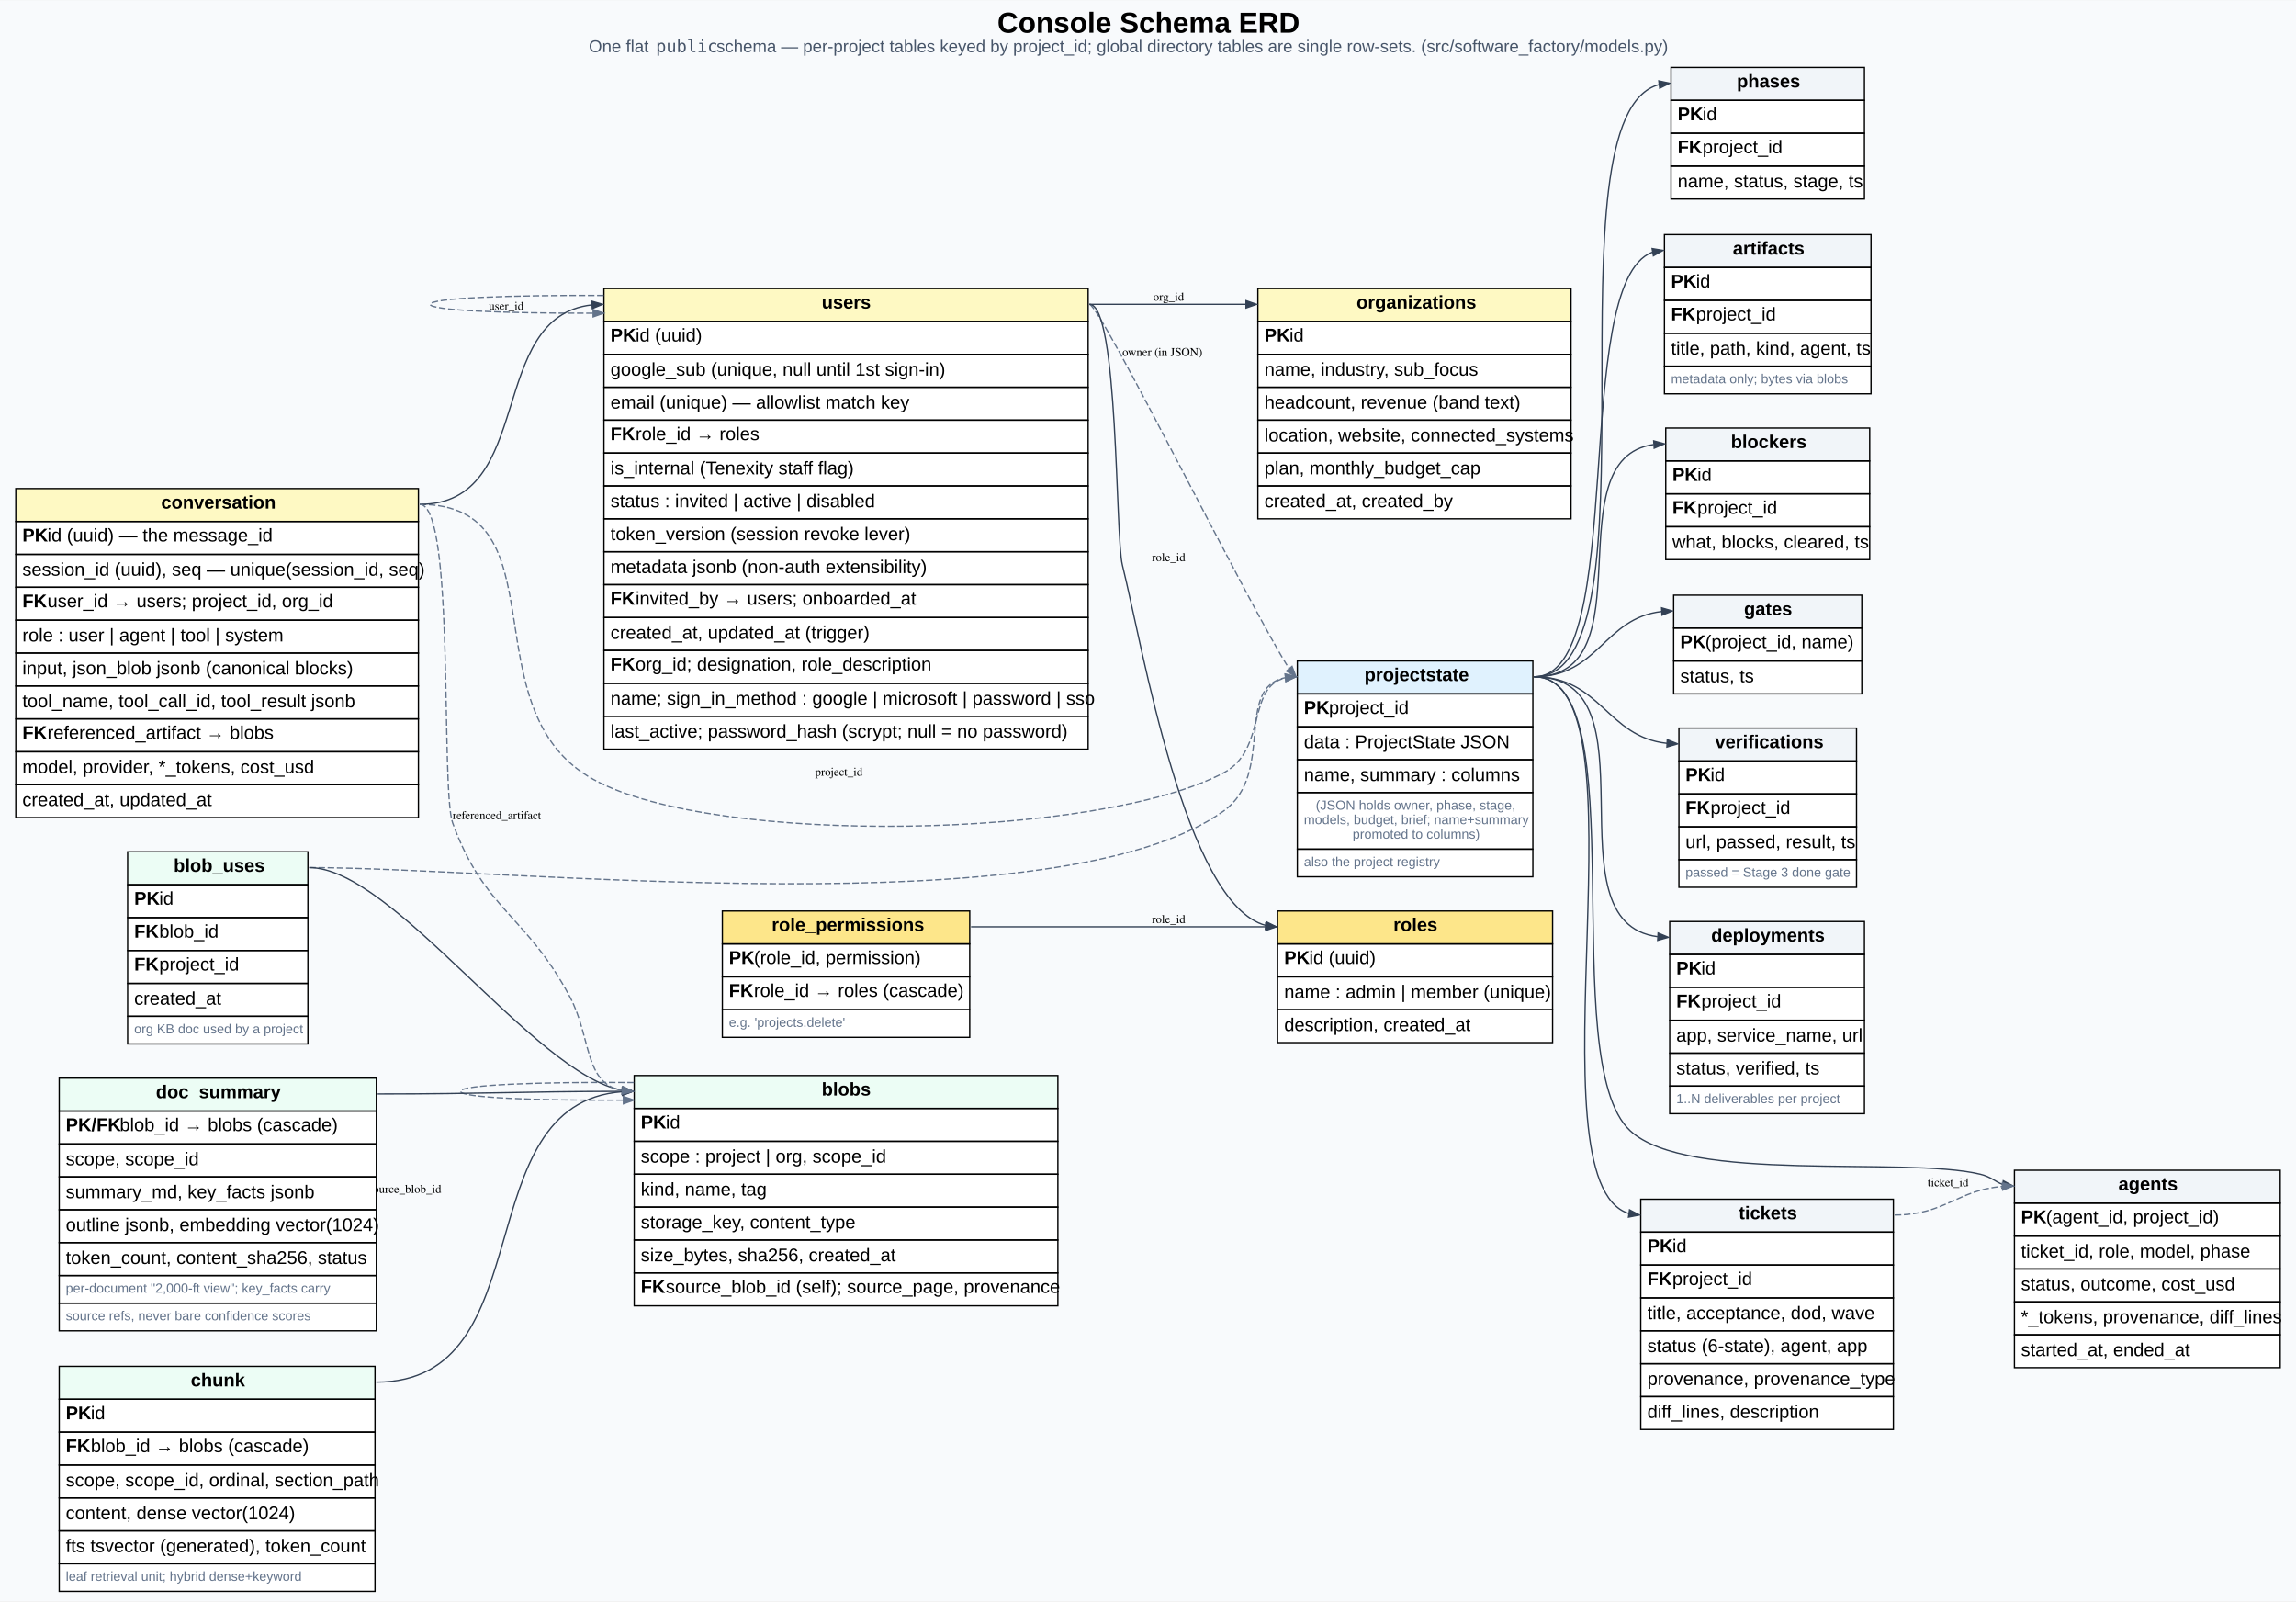
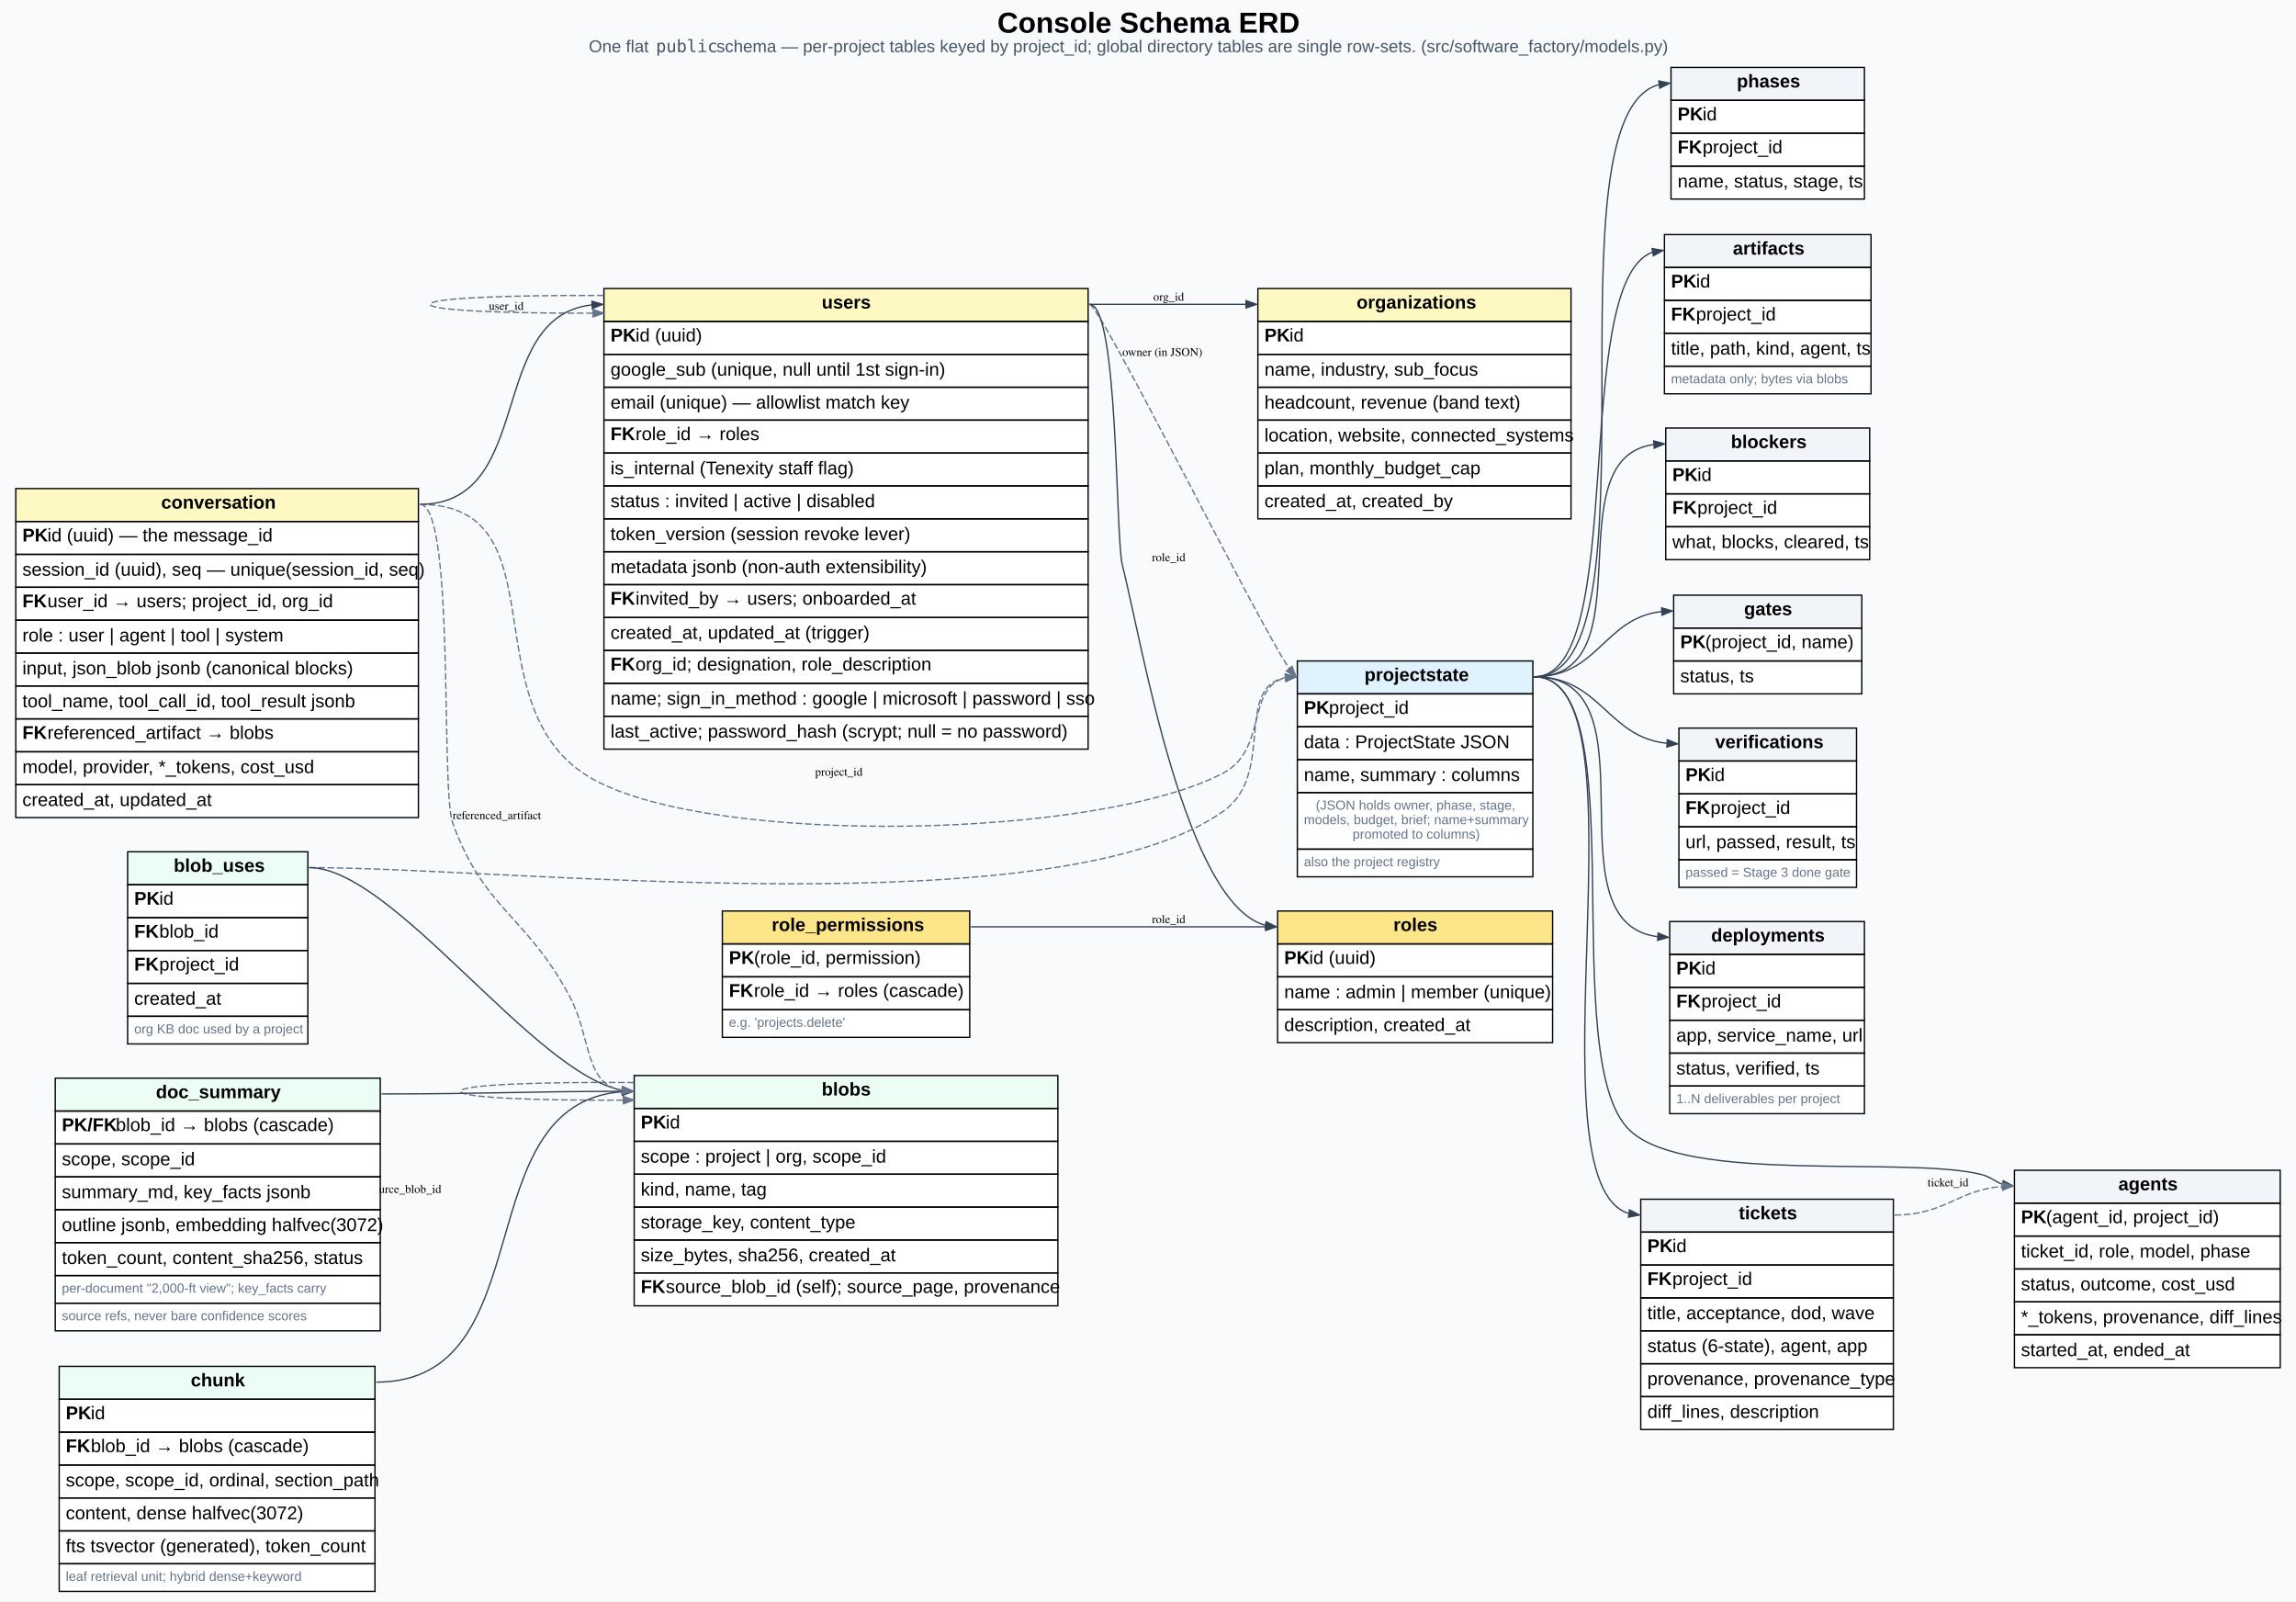
<svg xmlns="http://www.w3.org/2000/svg" width="1745pt" height="1217pt" viewBox="0.00 0.00 1745.00 1216.50">
  <g id="graph0" class="graph" transform="scale(1 1) rotate(0) translate(4 1212.5)">
    <polygon fill="#f8fafc" stroke="transparent" points="-4,4 -4,-1212.5 1741,-1212.5 1741,4 -4,4" />
    <text text-anchor="start" x="754" y="-1187.9" font-family="Arial" font-weight="bold" font-size="22.00">Console Schema ERD</text>
    <text text-anchor="start" x="443.5" y="-1173.1" font-family="Arial" font-size="13.00" fill="#475569">One flat </text>
    <text text-anchor="start" x="494.5" y="-1173.1" font-family="monospace" font-size="13.00" fill="#475569">public</text>
    <text text-anchor="start" x="540.5" y="-1173.1" font-family="Arial" font-size="13.00" fill="#475569"> schema — per-project tables keyed by project_id; global directory tables are single row-sets. (src/software_factory/models.py)</text>
    <g id="node1" class="node">
      <polygon fill="white" stroke="transparent" points="981.5,-546.5 981.5,-710.5 1160.5,-710.5 1160.5,-546.5 981.5,-546.5" />
      <polygon fill="#e0f2fe" stroke="transparent" points="982,-685.5 982,-710.5 1161,-710.5 1161,-685.5 982,-685.5" />
      <polygon fill="none" stroke="black" points="982,-685.5 982,-710.5 1161,-710.5 1161,-685.5 982,-685.5" />
      <text text-anchor="start" x="1033" y="-695.3" font-family="Arial" font-weight="bold" font-size="14.00">projectstate</text>
      <polygon fill="none" stroke="black" points="982,-660.5 982,-685.5 1161,-685.5 1161,-660.5 982,-660.5" />
      <text text-anchor="start" x="987" y="-670.3" font-family="Arial" font-weight="bold" font-size="14.00">PK</text>
      <text text-anchor="start" x="1006" y="-670.3" font-family="Arial" font-size="14.00"> project_id</text>
      <polygon fill="none" stroke="black" points="982,-635.5 982,-660.5 1161,-660.5 1161,-635.5 982,-635.5" />
      <text text-anchor="start" x="987" y="-644.3" font-family="Arial" font-size="14.00">data : ProjectState JSON</text>
      <polygon fill="none" stroke="black" points="982,-610.5 982,-635.5 1161,-635.5 1161,-610.5 982,-610.5" />
      <text text-anchor="start" x="987" y="-619.3" font-family="Arial" font-size="14.00">name, summary : columns</text>
      <polygon fill="none" stroke="black" points="982,-567.5 982,-610.5 1161,-610.5 1161,-567.5 982,-567.5" />
      <text text-anchor="start" x="996" y="-597.5" font-family="Arial" font-size="10.00" fill="#64748b">(JSON holds owner, phase, stage,</text>
      <text text-anchor="start" x="987" y="-586.5" font-family="Arial" font-size="10.00" fill="#64748b">models, budget, brief; name+summary</text>
      <text text-anchor="start" x="1024" y="-575.5" font-family="Arial" font-size="10.00" fill="#64748b">promoted to columns)</text>
      <polygon fill="none" stroke="black" points="982,-546.5 982,-567.5 1161,-567.5 1161,-546.5 982,-546.5" />
      <text text-anchor="start" x="987" y="-554.5" font-family="Arial" font-size="10.00" fill="#64748b">also the project registry</text>
    </g>
    <g id="node2" class="node">
      <polygon fill="white" stroke="transparent" points="1265.5,-1061.5 1265.5,-1161.5 1412.5,-1161.5 1412.5,-1061.5 1265.5,-1061.5" />
      <polygon fill="#f1f5f9" stroke="transparent" points="1266,-1136.5 1266,-1161.5 1413,-1161.5 1413,-1136.5 1266,-1136.5" />
      <polygon fill="none" stroke="black" points="1266,-1136.5 1266,-1161.5 1413,-1161.5 1413,-1136.5 1266,-1136.5" />
      <text text-anchor="start" x="1316" y="-1146.3" font-family="Arial" font-weight="bold" font-size="14.00">phases</text>
      <polygon fill="none" stroke="black" points="1266,-1111.5 1266,-1136.5 1413,-1136.5 1413,-1111.5 1266,-1111.5" />
      <text text-anchor="start" x="1271" y="-1121.3" font-family="Arial" font-weight="bold" font-size="14.00">PK</text>
      <text text-anchor="start" x="1290" y="-1121.3" font-family="Arial" font-size="14.00"> id</text>
      <polygon fill="none" stroke="black" points="1266,-1086.5 1266,-1111.5 1413,-1111.5 1413,-1086.5 1266,-1086.5" />
      <text text-anchor="start" x="1271" y="-1096.3" font-family="Arial" font-weight="bold" font-size="14.00">FK</text>
      <text text-anchor="start" x="1290" y="-1096.3" font-family="Arial" font-size="14.00"> project_id</text>
      <polygon fill="none" stroke="black" points="1266,-1061.5 1266,-1086.5 1413,-1086.5 1413,-1061.5 1266,-1061.5" />
      <text text-anchor="start" x="1271" y="-1070.3" font-family="Arial" font-size="14.00">name, status, stage, ts</text>
    </g>
    <g id="edge1" class="edge">
      <path fill="none" stroke="#334155" d="M1162,-698.5C1261.99,-698.5 1167.65,-1125.17 1257.02,-1148.51" />
      <polygon fill="#334155" stroke="#334155" points="1256.72,-1151.29 1265,-1149.5 1257.41,-1145.73 1256.72,-1151.29" />
    </g>
    <g id="node3" class="node">
      <polygon fill="white" stroke="transparent" points="1260.5,-914 1260.5,-1035 1417.5,-1035 1417.5,-914 1260.5,-914" />
      <polygon fill="#f1f5f9" stroke="transparent" points="1261,-1009.5 1261,-1034.5 1418,-1034.5 1418,-1009.5 1261,-1009.5" />
      <polygon fill="none" stroke="black" points="1261,-1009.5 1261,-1034.5 1418,-1034.5 1418,-1009.5 1261,-1009.5" />
      <text text-anchor="start" x="1313" y="-1019.3" font-family="Arial" font-weight="bold" font-size="14.00">artifacts</text>
      <polygon fill="none" stroke="black" points="1261,-984.5 1261,-1009.5 1418,-1009.5 1418,-984.5 1261,-984.5" />
      <text text-anchor="start" x="1266" y="-994.3" font-family="Arial" font-weight="bold" font-size="14.00">PK</text>
      <text text-anchor="start" x="1285" y="-994.3" font-family="Arial" font-size="14.00"> id</text>
      <polygon fill="none" stroke="black" points="1261,-959.5 1261,-984.5 1418,-984.5 1418,-959.5 1261,-959.5" />
      <text text-anchor="start" x="1266" y="-969.3" font-family="Arial" font-weight="bold" font-size="14.00">FK</text>
      <text text-anchor="start" x="1285" y="-969.3" font-family="Arial" font-size="14.00"> project_id</text>
      <polygon fill="none" stroke="black" points="1261,-934.5 1261,-959.5 1418,-959.5 1418,-934.5 1261,-934.5" />
      <text text-anchor="start" x="1266" y="-943.3" font-family="Arial" font-size="14.00">title, path, kind, agent, ts</text>
      <polygon fill="none" stroke="black" points="1261,-913.5 1261,-934.5 1418,-934.5 1418,-913.5 1261,-913.5" />
      <text text-anchor="start" x="1266" y="-921.5" font-family="Arial" font-size="10.00" fill="#64748b">metadata only; bytes via blobs</text>
    </g>
    <g id="edge2" class="edge">
      <path fill="none" stroke="#334155" d="M1162,-698.5C1234.28,-698.5 1188.68,-997.68 1251.75,-1021.06" />
      <polygon fill="#334155" stroke="#334155" points="1251.64,-1023.88 1260,-1022.5 1252.6,-1018.36 1251.64,-1023.88" />
    </g>
    <g id="node4" class="node">
      <polygon fill="white" stroke="transparent" points="1261.5,-787.5 1261.5,-887.5 1416.5,-887.5 1416.5,-787.5 1261.5,-787.5" />
      <polygon fill="#f1f5f9" stroke="transparent" points="1262,-862.5 1262,-887.5 1417,-887.5 1417,-862.5 1262,-862.5" />
      <polygon fill="none" stroke="black" points="1262,-862.5 1262,-887.5 1417,-887.5 1417,-862.5 1262,-862.5" />
      <text text-anchor="start" x="1311.5" y="-872.3" font-family="Arial" font-weight="bold" font-size="14.00">blockers</text>
      <polygon fill="none" stroke="black" points="1262,-837.5 1262,-862.5 1417,-862.5 1417,-837.5 1262,-837.5" />
      <text text-anchor="start" x="1267" y="-847.3" font-family="Arial" font-weight="bold" font-size="14.00">PK</text>
      <text text-anchor="start" x="1286" y="-847.3" font-family="Arial" font-size="14.00"> id</text>
      <polygon fill="none" stroke="black" points="1262,-812.5 1262,-837.5 1417,-837.5 1417,-812.5 1262,-812.5" />
      <text text-anchor="start" x="1267" y="-822.3" font-family="Arial" font-weight="bold" font-size="14.00">FK</text>
      <text text-anchor="start" x="1286" y="-822.3" font-family="Arial" font-size="14.00"> project_id</text>
      <polygon fill="none" stroke="black" points="1262,-787.5 1262,-812.5 1417,-812.5 1417,-787.5 1262,-787.5" />
      <text text-anchor="start" x="1267" y="-796.3" font-family="Arial" font-size="14.00">what, blocks, cleared, ts</text>
    </g>
    <g id="edge3" class="edge">
      <path fill="none" stroke="#334155" d="M1162,-698.5C1249.14,-698.5 1176.07,-863.94 1252.58,-874.93" />
      <polygon fill="#334155" stroke="#334155" points="1252.83,-877.75 1261,-875.5 1253.21,-872.16 1252.83,-877.75" />
    </g>
    <g id="node5" class="node">
      <polygon fill="white" stroke="transparent" points="1267.5,-686 1267.5,-761 1410.5,-761 1410.5,-686 1267.5,-686" />
      <polygon fill="#f1f5f9" stroke="transparent" points="1268,-735.5 1268,-760.5 1411,-760.5 1411,-735.5 1268,-735.5" />
      <polygon fill="none" stroke="black" points="1268,-735.5 1268,-760.5 1411,-760.5 1411,-735.5 1268,-735.5" />
      <text text-anchor="start" x="1321.5" y="-745.3" font-family="Arial" font-weight="bold" font-size="14.00">gates</text>
      <polygon fill="none" stroke="black" points="1268,-710.5 1268,-735.5 1411,-735.5 1411,-710.5 1268,-710.5" />
      <text text-anchor="start" x="1273" y="-720.3" font-family="Arial" font-weight="bold" font-size="14.00">PK</text>
      <text text-anchor="start" x="1292" y="-720.3" font-family="Arial" font-size="14.00"> (project_id, name)</text>
      <polygon fill="none" stroke="black" points="1268,-685.5 1268,-710.5 1411,-710.5 1411,-685.5 1268,-685.5" />
      <text text-anchor="start" x="1273" y="-694.3" font-family="Arial" font-size="14.00">status, ts</text>
    </g>
    <g id="edge4" class="edge">
      <path fill="none" stroke="#334155" d="M1162,-698.5C1210.86,-698.5 1214.98,-743.18 1258.95,-748.07" />
      <polygon fill="#334155" stroke="#334155" points="1258.86,-750.87 1267,-748.5 1259.16,-745.27 1258.86,-750.87" />
    </g>
    <g id="node6" class="node">
      <polygon fill="white" stroke="transparent" points="1271.5,-539 1271.5,-660 1406.5,-660 1406.5,-539 1271.5,-539" />
      <polygon fill="#f1f5f9" stroke="transparent" points="1272,-634.5 1272,-659.5 1407,-659.5 1407,-634.5 1272,-634.5" />
      <polygon fill="none" stroke="black" points="1272,-634.5 1272,-659.5 1407,-659.5 1407,-634.5 1272,-634.5" />
      <text text-anchor="start" x="1299.5" y="-644.3" font-family="Arial" font-weight="bold" font-size="14.00">verifications</text>
      <polygon fill="none" stroke="black" points="1272,-609.5 1272,-634.5 1407,-634.5 1407,-609.5 1272,-609.5" />
      <text text-anchor="start" x="1277" y="-619.3" font-family="Arial" font-weight="bold" font-size="14.00">PK</text>
      <text text-anchor="start" x="1296" y="-619.3" font-family="Arial" font-size="14.00"> id</text>
      <polygon fill="none" stroke="black" points="1272,-584.5 1272,-609.5 1407,-609.5 1407,-584.5 1272,-584.5" />
      <text text-anchor="start" x="1277" y="-594.3" font-family="Arial" font-weight="bold" font-size="14.00">FK</text>
      <text text-anchor="start" x="1296" y="-594.3" font-family="Arial" font-size="14.00"> project_id</text>
      <polygon fill="none" stroke="black" points="1272,-559.5 1272,-584.5 1407,-584.5 1407,-559.5 1272,-559.5" />
      <text text-anchor="start" x="1277" y="-568.3" font-family="Arial" font-size="14.00">url, passed, result, ts</text>
      <polygon fill="none" stroke="black" points="1272,-538.5 1272,-559.5 1407,-559.5 1407,-538.5 1272,-538.5" />
      <text text-anchor="start" x="1277" y="-546.5" font-family="Arial" font-size="10.00" fill="#64748b">passed = Stage 3 done gate</text>
    </g>
    <g id="edge5" class="edge">
      <path fill="none" stroke="#334155" d="M1162,-698.5C1212.66,-698.5 1217.16,-652.74 1262.95,-647.91" />
      <polygon fill="#334155" stroke="#334155" points="1263.15,-650.7 1271,-647.5 1262.87,-645.11 1263.15,-650.7" />
    </g>
    <g id="node7" class="node">
      <polygon fill="white" stroke="transparent" points="1265,-366.5 1265,-512.5 1413,-512.5 1413,-366.5 1265,-366.5" />
      <polygon fill="#f1f5f9" stroke="transparent" points="1265,-487.5 1265,-512.5 1413,-512.5 1413,-487.5 1265,-487.5" />
      <polygon fill="none" stroke="black" points="1265,-487.5 1265,-512.5 1413,-512.5 1413,-487.5 1265,-487.5" />
      <text text-anchor="start" x="1296.5" y="-497.3" font-family="Arial" font-weight="bold" font-size="14.00">deployments</text>
      <polygon fill="none" stroke="black" points="1265,-462.5 1265,-487.5 1413,-487.5 1413,-462.5 1265,-462.5" />
      <text text-anchor="start" x="1270" y="-472.3" font-family="Arial" font-weight="bold" font-size="14.00">PK</text>
      <text text-anchor="start" x="1289" y="-472.3" font-family="Arial" font-size="14.00"> id</text>
      <polygon fill="none" stroke="black" points="1265,-437.5 1265,-462.5 1413,-462.5 1413,-437.5 1265,-437.5" />
      <text text-anchor="start" x="1270" y="-447.3" font-family="Arial" font-weight="bold" font-size="14.00">FK</text>
      <text text-anchor="start" x="1289" y="-447.3" font-family="Arial" font-size="14.00"> project_id</text>
      <polygon fill="none" stroke="black" points="1265,-412.5 1265,-437.5 1413,-437.5 1413,-412.5 1265,-412.5" />
      <text text-anchor="start" x="1270" y="-421.3" font-family="Arial" font-size="14.00">app, service_name, url</text>
      <polygon fill="none" stroke="black" points="1265,-387.5 1265,-412.5 1413,-412.5 1413,-387.5 1265,-387.5" />
      <text text-anchor="start" x="1270" y="-396.3" font-family="Arial" font-size="14.00">status, verified, ts</text>
      <polygon fill="none" stroke="black" points="1265,-366.5 1265,-387.5 1413,-387.5 1413,-366.5 1265,-366.5" />
      <text text-anchor="start" x="1270" y="-374.5" font-family="Arial" font-size="10.00" fill="#64748b">1..N deliverables per project</text>
    </g>
    <g id="edge6" class="edge">
      <path fill="none" stroke="#334155" d="M1162,-698.5C1258.09,-698.5 1170.47,-511.93 1255.79,-501" />
      <polygon fill="#334155" stroke="#334155" points="1256.19,-503.78 1264,-500.5 1255.84,-498.19 1256.19,-503.78" />
    </g>
    <g id="node8" class="node">
      <polygon fill="white" stroke="transparent" points="1243,-127 1243,-302 1435,-302 1435,-127 1243,-127" />
      <polygon fill="#f1f5f9" stroke="transparent" points="1243,-276.5 1243,-301.5 1435,-301.5 1435,-276.5 1243,-276.5" />
      <polygon fill="none" stroke="black" points="1243,-276.5 1243,-301.5 1435,-301.5 1435,-276.5 1243,-276.5" />
      <text text-anchor="start" x="1317.5" y="-286.3" font-family="Arial" font-weight="bold" font-size="14.00">tickets</text>
      <polygon fill="none" stroke="black" points="1243,-251.5 1243,-276.5 1435,-276.5 1435,-251.5 1243,-251.5" />
      <text text-anchor="start" x="1248" y="-261.3" font-family="Arial" font-weight="bold" font-size="14.00">PK</text>
      <text text-anchor="start" x="1267" y="-261.3" font-family="Arial" font-size="14.00"> id</text>
      <polygon fill="none" stroke="black" points="1243,-226.5 1243,-251.5 1435,-251.5 1435,-226.5 1243,-226.5" />
      <text text-anchor="start" x="1248" y="-236.3" font-family="Arial" font-weight="bold" font-size="14.00">FK</text>
      <text text-anchor="start" x="1267" y="-236.3" font-family="Arial" font-size="14.00"> project_id</text>
      <polygon fill="none" stroke="black" points="1243,-201.5 1243,-226.5 1435,-226.5 1435,-201.5 1243,-201.5" />
      <text text-anchor="start" x="1248" y="-210.3" font-family="Arial" font-size="14.00">title, acceptance, dod, wave</text>
      <polygon fill="none" stroke="black" points="1243,-176.5 1243,-201.5 1435,-201.5 1435,-176.5 1243,-176.5" />
      <text text-anchor="start" x="1248" y="-185.3" font-family="Arial" font-size="14.00">status (6-state), agent, app</text>
      <polygon fill="none" stroke="black" points="1243,-151.5 1243,-176.5 1435,-176.5 1435,-151.5 1243,-151.5" />
      <text text-anchor="start" x="1248" y="-160.3" font-family="Arial" font-size="14.00">provenance, provenance_type</text>
      <polygon fill="none" stroke="black" points="1243,-126.5 1243,-151.5 1435,-151.5 1435,-126.5 1243,-126.5" />
      <text text-anchor="start" x="1248" y="-135.3" font-family="Arial" font-size="14.00">diff_lines, description</text>
    </g>
    <g id="edge7" class="edge">
      <path fill="none" stroke="#334155" d="M1162,-698.5C1251.72,-698.5 1155.77,-314.66 1233.89,-290.67" />
      <polygon fill="#334155" stroke="#334155" points="1234.48,-293.42 1242,-289.5 1233.68,-287.87 1234.48,-293.42" />
    </g>
    <g id="node9" class="node">
      <polygon fill="white" stroke="transparent" points="1527,-173.5 1527,-323.5 1729,-323.5 1729,-173.5 1527,-173.5" />
      <polygon fill="#f1f5f9" stroke="transparent" points="1527,-298.5 1527,-323.5 1729,-323.5 1729,-298.5 1527,-298.5" />
      <polygon fill="none" stroke="black" points="1527,-298.5 1527,-323.5 1729,-323.5 1729,-298.5 1527,-298.5" />
      <text text-anchor="start" x="1606" y="-308.3" font-family="Arial" font-weight="bold" font-size="14.00">agents</text>
      <polygon fill="none" stroke="black" points="1527,-273.5 1527,-298.5 1729,-298.5 1729,-273.5 1527,-273.5" />
      <text text-anchor="start" x="1532" y="-283.3" font-family="Arial" font-weight="bold" font-size="14.00">PK</text>
      <text text-anchor="start" x="1551" y="-283.3" font-family="Arial" font-size="14.00"> (agent_id, project_id)</text>
      <polygon fill="none" stroke="black" points="1527,-248.5 1527,-273.5 1729,-273.5 1729,-248.5 1527,-248.5" />
      <text text-anchor="start" x="1532" y="-257.3" font-family="Arial" font-size="14.00">ticket_id, role, model, phase</text>
      <polygon fill="none" stroke="black" points="1527,-223.5 1527,-248.5 1729,-248.5 1729,-223.5 1527,-223.5" />
      <text text-anchor="start" x="1532" y="-232.3" font-family="Arial" font-size="14.00">status, outcome, cost_usd</text>
      <polygon fill="none" stroke="black" points="1527,-198.5 1527,-223.5 1729,-223.5 1729,-198.5 1527,-198.5" />
      <text text-anchor="start" x="1532" y="-207.3" font-family="Arial" font-size="14.00">*_tokens, provenance, diff_lines</text>
      <polygon fill="none" stroke="black" points="1527,-173.5 1527,-198.5 1729,-198.5 1729,-173.5 1527,-173.5" />
      <text text-anchor="start" x="1532" y="-182.3" font-family="Arial" font-size="14.00">started_at, ended_at</text>
    </g>
    <g id="edge8" class="edge">
      <path fill="none" stroke="#334155" d="M1162,-698.5C1240.36,-698.5 1177.44,-406.67 1235,-353.5 1278.75,-313.08 1443.07,-334.34 1501,-320.5 1509.26,-318.53 1512.46,-314.74 1517.99,-312.77" />
      <polygon fill="#334155" stroke="#334155" points="1518.54,-315.52 1526,-311.5 1517.66,-309.98 1518.54,-315.52" />
    </g>
    <g id="edge9" class="edge">
      <path fill="none" stroke="#64748b" stroke-dasharray="5,2" d="M1436,-289.5C1474.28,-289.5 1483.58,-308.52 1517.79,-311.19" />
      <polygon fill="#64748b" stroke="#64748b" points="1517.9,-314 1526,-311.5 1518.11,-308.4 1517.9,-314" />
      <text text-anchor="start" x="1461" y="-311.3" font-family="Times,serif" font-size="9.00">ticket_id</text>
    </g>
    <g id="node10" class="node">
      <polygon fill="white" stroke="transparent" points="952,-819 952,-994 1190,-994 1190,-819 952,-819" />
      <polygon fill="#fef9c3" stroke="transparent" points="952,-968.5 952,-993.5 1190,-993.5 1190,-968.5 952,-968.5" />
      <polygon fill="none" stroke="black" points="952,-968.5 952,-993.5 1190,-993.5 1190,-968.5 952,-968.5" />
      <text text-anchor="start" x="1027" y="-978.3" font-family="Arial" font-weight="bold" font-size="14.00">organizations</text>
      <polygon fill="none" stroke="black" points="952,-943.5 952,-968.5 1190,-968.5 1190,-943.5 952,-943.5" />
      <text text-anchor="start" x="957" y="-953.3" font-family="Arial" font-weight="bold" font-size="14.00">PK</text>
      <text text-anchor="start" x="976" y="-953.3" font-family="Arial" font-size="14.00"> id</text>
      <polygon fill="none" stroke="black" points="952,-918.5 952,-943.5 1190,-943.5 1190,-918.5 952,-918.5" />
      <text text-anchor="start" x="957" y="-927.3" font-family="Arial" font-size="14.00">name, industry, sub_focus</text>
      <polygon fill="none" stroke="black" points="952,-893.5 952,-918.5 1190,-918.5 1190,-893.5 952,-893.5" />
      <text text-anchor="start" x="957" y="-902.3" font-family="Arial" font-size="14.00">headcount, revenue (band text)</text>
      <polygon fill="none" stroke="black" points="952,-868.5 952,-893.5 1190,-893.5 1190,-868.5 952,-868.5" />
      <text text-anchor="start" x="957" y="-877.3" font-family="Arial" font-size="14.00">location, website, connected_systems</text>
      <polygon fill="none" stroke="black" points="952,-843.5 952,-868.5 1190,-868.5 1190,-843.5 952,-843.5" />
      <text text-anchor="start" x="957" y="-852.3" font-family="Arial" font-size="14.00">plan, monthly_budget_cap</text>
      <polygon fill="none" stroke="black" points="952,-818.5 952,-843.5 1190,-843.5 1190,-818.5 952,-818.5" />
      <text text-anchor="start" x="957" y="-827.3" font-family="Arial" font-size="14.00">created_at, created_by</text>
    </g>
    <g id="node11" class="node">
      <polygon fill="white" stroke="transparent" points="966.5,-420.5 966.5,-520.5 1175.5,-520.5 1175.5,-420.5 966.5,-420.5" />
      <polygon fill="#fde68a" stroke="transparent" points="967,-495.5 967,-520.5 1176,-520.5 1176,-495.5 967,-495.5" />
      <polygon fill="none" stroke="black" points="967,-495.5 967,-520.5 1176,-520.5 1176,-495.5 967,-495.5" />
      <text text-anchor="start" x="1055" y="-505.3" font-family="Arial" font-weight="bold" font-size="14.00">roles</text>
      <polygon fill="none" stroke="black" points="967,-470.5 967,-495.5 1176,-495.5 1176,-470.5 967,-470.5" />
      <text text-anchor="start" x="972" y="-480.3" font-family="Arial" font-weight="bold" font-size="14.00">PK</text>
      <text text-anchor="start" x="991" y="-480.3" font-family="Arial" font-size="14.00"> id (uuid)</text>
      <polygon fill="none" stroke="black" points="967,-445.5 967,-470.5 1176,-470.5 1176,-445.5 967,-445.5" />
      <text text-anchor="start" x="972" y="-454.3" font-family="Arial" font-size="14.00">name : admin | member (unique)</text>
      <polygon fill="none" stroke="black" points="967,-420.5 967,-445.5 1176,-445.5 1176,-420.5 967,-420.5" />
      <text text-anchor="start" x="972" y="-429.3" font-family="Arial" font-size="14.00">description, created_at</text>
    </g>
    <g id="node12" class="node">
      <polygon fill="white" stroke="transparent" points="545,-424.5 545,-520.5 733,-520.5 733,-424.5 545,-424.5" />
      <polygon fill="#fde68a" stroke="transparent" points="545,-495.5 545,-520.5 733,-520.5 733,-495.5 545,-495.5" />
      <polygon fill="none" stroke="black" points="545,-495.5 545,-520.5 733,-520.5 733,-495.5 545,-495.5" />
      <text text-anchor="start" x="582.5" y="-505.3" font-family="Arial" font-weight="bold" font-size="14.00">role_permissions</text>
      <polygon fill="none" stroke="black" points="545,-470.5 545,-495.5 733,-495.5 733,-470.5 545,-470.5" />
      <text text-anchor="start" x="550" y="-480.3" font-family="Arial" font-weight="bold" font-size="14.00">PK</text>
      <text text-anchor="start" x="569" y="-480.3" font-family="Arial" font-size="14.00"> (role_id, permission)</text>
      <polygon fill="none" stroke="black" points="545,-445.5 545,-470.5 733,-470.5 733,-445.5 545,-445.5" />
      <text text-anchor="start" x="550" y="-455.3" font-family="Arial" font-weight="bold" font-size="14.00">FK</text>
      <text text-anchor="start" x="569" y="-455.3" font-family="Arial" font-size="14.00"> role_id → roles (cascade)</text>
      <polygon fill="none" stroke="black" points="545,-424.5 545,-445.5 733,-445.5 733,-424.5 545,-424.5" />
      <text text-anchor="start" x="550" y="-432.5" font-family="Arial" font-size="10.00" fill="#64748b">e.g. 'projects.delete'</text>
    </g>
    <g id="edge11" class="edge">
      <path fill="none" stroke="#334155" d="M734,-508.5C834.29,-508.5 861.42,-508.5 957.71,-508.5" />
      <polygon fill="#334155" stroke="#334155" points="958,-511.3 966,-508.5 958,-505.7 958,-511.3" />
      <text text-anchor="start" x="871.5" y="-511.3" font-family="Times,serif" font-size="9.00">role_id</text>
    </g>
    <g id="node13" class="node">
      <polygon fill="white" stroke="transparent" points="455,-643.5 455,-993.5 823,-993.5 823,-643.5 455,-643.5" />
      <polygon fill="#fef9c3" stroke="transparent" points="455,-968.5 455,-993.5 823,-993.5 823,-968.5 455,-968.5" />
      <polygon fill="none" stroke="black" points="455,-968.5 455,-993.5 823,-993.5 823,-968.5 455,-968.5" />
      <text text-anchor="start" x="620.5" y="-978.3" font-family="Arial" font-weight="bold" font-size="14.00">users</text>
      <polygon fill="none" stroke="black" points="455,-943.5 455,-968.5 823,-968.5 823,-943.5 455,-943.5" />
      <text text-anchor="start" x="460" y="-953.3" font-family="Arial" font-weight="bold" font-size="14.00">PK</text>
      <text text-anchor="start" x="479" y="-953.3" font-family="Arial" font-size="14.00"> id (uuid)</text>
      <polygon fill="none" stroke="black" points="455,-918.5 455,-943.5 823,-943.5 823,-918.5 455,-918.5" />
      <text text-anchor="start" x="460" y="-927.3" font-family="Arial" font-size="14.00">google_sub (unique, null until 1st sign-in)</text>
      <polygon fill="none" stroke="black" points="455,-893.5 455,-918.5 823,-918.5 823,-893.5 455,-893.5" />
      <text text-anchor="start" x="460" y="-902.3" font-family="Arial" font-size="14.00">email (unique) — allowlist match key</text>
      <polygon fill="none" stroke="black" points="455,-868.5 455,-893.5 823,-893.5 823,-868.5 455,-868.5" />
      <text text-anchor="start" x="460" y="-878.3" font-family="Arial" font-weight="bold" font-size="14.00">FK</text>
      <text text-anchor="start" x="479" y="-878.3" font-family="Arial" font-size="14.00"> role_id → roles</text>
      <polygon fill="none" stroke="black" points="455,-843.5 455,-868.5 823,-868.5 823,-843.5 455,-843.5" />
      <text text-anchor="start" x="460" y="-852.3" font-family="Arial" font-size="14.00">is_internal (Tenexity staff flag)</text>
      <polygon fill="none" stroke="black" points="455,-818.5 455,-843.5 823,-843.5 823,-818.5 455,-818.5" />
      <text text-anchor="start" x="460" y="-827.3" font-family="Arial" font-size="14.00">status : invited | active | disabled</text>
      <polygon fill="none" stroke="black" points="455,-793.5 455,-818.5 823,-818.5 823,-793.5 455,-793.5" />
      <text text-anchor="start" x="460" y="-802.3" font-family="Arial" font-size="14.00">token_version (session revoke lever)</text>
      <polygon fill="none" stroke="black" points="455,-768.5 455,-793.5 823,-793.5 823,-768.5 455,-768.5" />
      <text text-anchor="start" x="460" y="-777.3" font-family="Arial" font-size="14.00">metadata jsonb (non-auth extensibility)</text>
      <polygon fill="none" stroke="black" points="455,-743.5 455,-768.5 823,-768.5 823,-743.5 455,-743.5" />
      <text text-anchor="start" x="460" y="-753.3" font-family="Arial" font-weight="bold" font-size="14.00">FK</text>
      <text text-anchor="start" x="479" y="-753.3" font-family="Arial" font-size="14.00"> invited_by → users; onboarded_at</text>
      <polygon fill="none" stroke="black" points="455,-718.5 455,-743.5 823,-743.5 823,-718.5 455,-718.5" />
      <text text-anchor="start" x="460" y="-727.3" font-family="Arial" font-size="14.00">created_at, updated_at (trigger)</text>
      <polygon fill="none" stroke="black" points="455,-693.5 455,-718.5 823,-718.5 823,-693.5 455,-693.5" />
      <text text-anchor="start" x="460" y="-703.3" font-family="Arial" font-weight="bold" font-size="14.00">FK</text>
      <text text-anchor="start" x="479" y="-703.3" font-family="Arial" font-size="14.00"> org_id; designation, role_description</text>
      <polygon fill="none" stroke="black" points="455,-668.5 455,-693.5 823,-693.5 823,-668.5 455,-668.5" />
      <text text-anchor="start" x="460" y="-677.3" font-family="Arial" font-size="14.00">name; sign_in_method : google | microsoft | password | sso</text>
      <polygon fill="none" stroke="black" points="455,-643.5 455,-668.5 823,-668.5 823,-643.5 455,-643.5" />
      <text text-anchor="start" x="460" y="-652.3" font-family="Arial" font-size="14.00">last_active; password_hash (scrypt; null = no password)</text>
    </g>
    <g id="edge16" class="edge">
      <path fill="none" stroke="#64748b" stroke-dasharray="5,2" d="M824,-981.5C832.2,-981.5 948.58,-746.06 975.79,-704.67" />
      <polygon fill="#64748b" stroke="#64748b" points="977.98,-706.42 981,-698.5 973.7,-702.81 977.98,-706.42" />
      <text text-anchor="start" x="849" y="-942.3" font-family="Times,serif" font-size="9.00">owner (in JSON)</text>
    </g>
    <g id="edge13" class="edge">
      <path fill="none" stroke="#334155" d="M824,-981.5C877.58,-981.5 893.01,-981.5 942.72,-981.5" />
      <polygon fill="#334155" stroke="#334155" points="943,-984.3 951,-981.5 943,-978.7 943,-984.3" />
      <text text-anchor="start" x="872.5" y="-984.3" font-family="Times,serif" font-size="9.00">org_id</text>
    </g>
    <g id="edge10" class="edge">
      <path fill="none" stroke="#334155" d="M824,-981.5C846.17,-981.5 843.63,-805.02 849,-783.5 864.41,-721.7 896.79,-525.53 957.99,-509.54" />
      <polygon fill="#334155" stroke="#334155" points="958.43,-512.3 966,-508.5 957.71,-506.75 958.43,-512.3" />
      <text text-anchor="start" x="871.5" y="-786.3" font-family="Times,serif" font-size="9.00">role_id</text>
    </g>
    <g id="edge12" class="edge">
      <path fill="none" stroke="#64748b" stroke-dasharray="5,2" d="M454.78,-988.22C382.89,-988.54 323,-986.3 323,-981.5 323,-976.89 378.31,-974.64 446.41,-974.75" />
      <polygon fill="#64748b" stroke="#64748b" points="446.77,-977.56 454.78,-974.78 446.79,-971.96 446.77,-977.56" />
      <text text-anchor="start" x="274" y="-816.3" font-family="Times,serif" font-size="9.00">invited_by</text>
    </g>
    <g id="node14" class="node">
      <polygon fill="white" stroke="transparent" points="478,-221 478,-396 800,-396 800,-221 478,-221" />
      <polygon fill="#ecfdf5" stroke="transparent" points="478,-370.5 478,-395.5 800,-395.5 800,-370.5 478,-370.5" />
      <polygon fill="none" stroke="black" points="478,-370.5 478,-395.5 800,-395.5 800,-370.5 478,-370.5" />
      <text text-anchor="start" x="620.5" y="-380.3" font-family="Arial" font-weight="bold" font-size="14.00">blobs</text>
      <polygon fill="none" stroke="black" points="478,-345.5 478,-370.5 800,-370.5 800,-345.5 478,-345.5" />
      <text text-anchor="start" x="483" y="-355.3" font-family="Arial" font-weight="bold" font-size="14.00">PK</text>
      <text text-anchor="start" x="502" y="-355.3" font-family="Arial" font-size="14.00"> id</text>
      <polygon fill="none" stroke="black" points="478,-320.5 478,-345.5 800,-345.5 800,-320.5 478,-320.5" />
      <text text-anchor="start" x="483" y="-329.3" font-family="Arial" font-size="14.00">scope : project | org, scope_id</text>
      <polygon fill="none" stroke="black" points="478,-295.5 478,-320.5 800,-320.5 800,-295.5 478,-295.5" />
      <text text-anchor="start" x="483" y="-304.3" font-family="Arial" font-size="14.00">kind, name, tag</text>
      <polygon fill="none" stroke="black" points="478,-270.5 478,-295.5 800,-295.5 800,-270.5 478,-270.5" />
      <text text-anchor="start" x="483" y="-279.3" font-family="Arial" font-size="14.00">storage_key, content_type</text>
      <polygon fill="none" stroke="black" points="478,-245.5 478,-270.5 800,-270.5 800,-245.5 478,-245.5" />
      <text text-anchor="start" x="483" y="-254.3" font-family="Arial" font-size="14.00">size_bytes, sha256, created_at</text>
      <polygon fill="none" stroke="black" points="478,-220.5 478,-245.5 800,-245.5 800,-220.5 478,-220.5" />
      <text text-anchor="start" x="483" y="-230.3" font-family="Arial" font-weight="bold" font-size="14.00">FK</text>
      <text text-anchor="start" x="502" y="-230.3" font-family="Arial" font-size="14.00"> source_blob_id (self); source_page, provenance</text>
    </g>
    <g id="edge17" class="edge">
      <path fill="none" stroke="#64748b" stroke-dasharray="5,2" d="M477.78,-390.16C406.95,-390.75 346,-388.53 346,-383.5 346,-378.67 402.28,-376.43 469.53,-376.79" />
      <polygon fill="#64748b" stroke="#64748b" points="469.76,-379.59 477.78,-376.84 469.8,-373.99 469.76,-379.59" />
      <text text-anchor="start" x="276" y="-306.3" font-family="Times,serif" font-size="9.00">source_blob_id</text>
    </g>
    <g id="node15" class="node">
      <polygon fill="white" stroke="transparent" points="92.5,-419.5 92.5,-565.5 229.5,-565.5 229.5,-419.5 92.5,-419.5" />
      <polygon fill="#ecfdf5" stroke="transparent" points="93,-540.5 93,-565.5 230,-565.5 230,-540.5 93,-540.5" />
      <polygon fill="none" stroke="black" points="93,-540.5 93,-565.5 230,-565.5 230,-540.5 93,-540.5" />
      <text text-anchor="start" x="128" y="-550.3" font-family="Arial" font-weight="bold" font-size="14.00">blob_uses</text>
      <polygon fill="none" stroke="black" points="93,-515.5 93,-540.5 230,-540.5 230,-515.5 93,-515.5" />
      <text text-anchor="start" x="98" y="-525.3" font-family="Arial" font-weight="bold" font-size="14.00">PK</text>
      <text text-anchor="start" x="117" y="-525.3" font-family="Arial" font-size="14.00"> id</text>
      <polygon fill="none" stroke="black" points="93,-490.5 93,-515.5 230,-515.5 230,-490.5 93,-490.5" />
      <text text-anchor="start" x="98" y="-500.3" font-family="Arial" font-weight="bold" font-size="14.00">FK</text>
      <text text-anchor="start" x="117" y="-500.3" font-family="Arial" font-size="14.00"> blob_id</text>
      <polygon fill="none" stroke="black" points="93,-465.5 93,-490.5 230,-490.5 230,-465.5 93,-465.5" />
      <text text-anchor="start" x="98" y="-475.3" font-family="Arial" font-weight="bold" font-size="14.00">FK</text>
      <text text-anchor="start" x="117" y="-475.3" font-family="Arial" font-size="14.00"> project_id</text>
      <polygon fill="none" stroke="black" points="93,-440.5 93,-465.5 230,-465.5 230,-440.5 93,-440.5" />
      <text text-anchor="start" x="98" y="-449.3" font-family="Arial" font-size="14.00">created_at</text>
      <polygon fill="none" stroke="black" points="93,-419.5 93,-440.5 230,-440.5 230,-419.5 93,-419.5" />
      <text text-anchor="start" x="98" y="-427.5" font-family="Arial" font-size="10.00" fill="#64748b">org KB doc used by a project</text>
    </g>
    <g id="edge15" class="edge">
      <path fill="none" stroke="#64748b" stroke-dasharray="5,2" d="M231,-553.5C385.74,-553.5 800.2,-506.39 926,-596.5 965.42,-624.73 933.72,-690.21 972.84,-697.78" />
      <polygon fill="#64748b" stroke="#64748b" points="972.79,-700.59 981,-698.5 973.28,-695.01 972.79,-700.59" />
    </g>
    <g id="edge14" class="edge">
      <path fill="none" stroke="#334155" d="M231,-553.5C294.85,-553.5 401.79,-396.52 469,-384.26" />
      <polygon fill="#334155" stroke="#334155" points="469.3,-387.04 477,-383.5 468.77,-381.47 469.3,-387.04" />
    </g>
    <g id="node16" class="node">
-       <polygon fill="white" stroke="transparent" points="40.5,-201.5 40.5,-393.5 281.5,-393.5 281.5,-201.5 40.5,-201.5" />
-       <polygon fill="#ecfdf5" stroke="transparent" points="41,-368.5 41,-393.5 282,-393.5 282,-368.5 41,-368.5" />
-       <polygon fill="none" stroke="black" points="41,-368.5 41,-393.5 282,-393.5 282,-368.5 41,-368.5" />
+       <polygon fill="white" stroke="transparent" points="37.5,-201.5 37.5,-393.5 284.5,-393.5 284.5,-201.5 37.5,-201.5" />
+       <polygon fill="#ecfdf5" stroke="transparent" points="38,-368.5 38,-393.5 285,-393.5 285,-368.5 38,-368.5" />
+       <polygon fill="none" stroke="black" points="38,-368.5 38,-393.5 285,-393.5 285,-368.5 38,-368.5" />
      <text text-anchor="start" x="114.5" y="-378.3" font-family="Arial" font-weight="bold" font-size="14.00">doc_summary</text>
-       <polygon fill="none" stroke="black" points="41,-343.5 41,-368.5 282,-368.5 282,-343.5 41,-343.5" />
-       <text text-anchor="start" x="46" y="-353.3" font-family="Arial" font-weight="bold" font-size="14.00">PK/FK</text>
-       <text text-anchor="start" x="87" y="-353.3" font-family="Arial" font-size="14.00"> blob_id → blobs (cascade)</text>
-       <polygon fill="none" stroke="black" points="41,-318.5 41,-343.5 282,-343.5 282,-318.5 41,-318.5" />
-       <text text-anchor="start" x="46" y="-327.3" font-family="Arial" font-size="14.00">scope, scope_id</text>
-       <polygon fill="none" stroke="black" points="41,-293.5 41,-318.5 282,-318.5 282,-293.5 41,-293.5" />
-       <text text-anchor="start" x="46" y="-302.3" font-family="Arial" font-size="14.00">summary_md, key_facts jsonb</text>
-       <polygon fill="none" stroke="black" points="41,-268.5 41,-293.5 282,-293.5 282,-268.5 41,-268.5" />
-       <text text-anchor="start" x="46" y="-277.3" font-family="Arial" font-size="14.00">outline jsonb, embedding vector(1024)</text>
-       <polygon fill="none" stroke="black" points="41,-243.5 41,-268.5 282,-268.5 282,-243.5 41,-243.5" />
-       <text text-anchor="start" x="46" y="-252.3" font-family="Arial" font-size="14.00">token_count, content_sha256, status</text>
-       <polygon fill="none" stroke="black" points="41,-222.5 41,-243.5 282,-243.5 282,-222.5 41,-222.5" />
-       <text text-anchor="start" x="46" y="-230.5" font-family="Arial" font-size="10.00" fill="#64748b">per-document "2,000-ft view"; key_facts carry</text>
-       <polygon fill="none" stroke="black" points="41,-201.5 41,-222.5 282,-222.5 282,-201.5 41,-201.5" />
-       <text text-anchor="start" x="46" y="-209.5" font-family="Arial" font-size="10.00" fill="#64748b">source refs, never bare confidence scores</text>
+       <polygon fill="none" stroke="black" points="38,-343.5 38,-368.5 285,-368.5 285,-343.5 38,-343.5" />
+       <text text-anchor="start" x="43" y="-353.3" font-family="Arial" font-weight="bold" font-size="14.00">PK/FK</text>
+       <text text-anchor="start" x="84" y="-353.3" font-family="Arial" font-size="14.00"> blob_id → blobs (cascade)</text>
+       <polygon fill="none" stroke="black" points="38,-318.5 38,-343.5 285,-343.5 285,-318.5 38,-318.5" />
+       <text text-anchor="start" x="43" y="-327.3" font-family="Arial" font-size="14.00">scope, scope_id</text>
+       <polygon fill="none" stroke="black" points="38,-293.5 38,-318.5 285,-318.5 285,-293.5 38,-293.5" />
+       <text text-anchor="start" x="43" y="-302.3" font-family="Arial" font-size="14.00">summary_md, key_facts jsonb</text>
+       <polygon fill="none" stroke="black" points="38,-268.5 38,-293.5 285,-293.5 285,-268.5 38,-268.5" />
+       <text text-anchor="start" x="43" y="-277.3" font-family="Arial" font-size="14.00">outline jsonb, embedding halfvec(3072)</text>
+       <polygon fill="none" stroke="black" points="38,-243.5 38,-268.5 285,-268.5 285,-243.5 38,-243.5" />
+       <text text-anchor="start" x="43" y="-252.3" font-family="Arial" font-size="14.00">token_count, content_sha256, status</text>
+       <polygon fill="none" stroke="black" points="38,-222.5 38,-243.5 285,-243.5 285,-222.5 38,-222.5" />
+       <text text-anchor="start" x="43" y="-230.5" font-family="Arial" font-size="10.00" fill="#64748b">per-document "2,000-ft view"; key_facts carry</text>
+       <polygon fill="none" stroke="black" points="38,-201.5 38,-222.5 285,-222.5 285,-201.5 38,-201.5" />
+       <text text-anchor="start" x="43" y="-209.5" font-family="Arial" font-size="10.00" fill="#64748b">source refs, never bare confidence scores</text>
    </g>
    <g id="edge18" class="edge">
-       <path fill="none" stroke="#334155" d="M283,-381.5C366.36,-381.5 389.27,-383.37 468.62,-383.49" />
+       <path fill="none" stroke="#334155" d="M286,-381.5C368.07,-381.5 390.63,-383.37 468.75,-383.49" />
      <polygon fill="#334155" stroke="#334155" points="469,-386.29 477,-383.5 469,-380.69 469,-386.29" />
    </g>
    <g id="node17" class="node">
      <polygon fill="white" stroke="transparent" points="41,-4 41,-175 281,-175 281,-4 41,-4" />
      <polygon fill="#ecfdf5" stroke="transparent" points="41,-149.5 41,-174.5 281,-174.5 281,-149.5 41,-149.5" />
      <polygon fill="none" stroke="black" points="41,-149.5 41,-174.5 281,-174.5 281,-149.5 41,-149.5" />
      <text text-anchor="start" x="141" y="-159.3" font-family="Arial" font-weight="bold" font-size="14.00">chunk</text>
      <polygon fill="none" stroke="black" points="41,-124.5 41,-149.5 281,-149.5 281,-124.5 41,-124.5" />
      <text text-anchor="start" x="46" y="-134.3" font-family="Arial" font-weight="bold" font-size="14.00">PK</text>
      <text text-anchor="start" x="65" y="-134.3" font-family="Arial" font-size="14.00"> id</text>
      <polygon fill="none" stroke="black" points="41,-99.5 41,-124.5 281,-124.5 281,-99.5 41,-99.5" />
      <text text-anchor="start" x="46" y="-109.3" font-family="Arial" font-weight="bold" font-size="14.00">FK</text>
      <text text-anchor="start" x="65" y="-109.3" font-family="Arial" font-size="14.00"> blob_id → blobs (cascade)</text>
      <polygon fill="none" stroke="black" points="41,-74.5 41,-99.5 281,-99.5 281,-74.5 41,-74.5" />
      <text text-anchor="start" x="46" y="-83.3" font-family="Arial" font-size="14.00">scope, scope_id, ordinal, section_path</text>
      <polygon fill="none" stroke="black" points="41,-49.5 41,-74.5 281,-74.5 281,-49.5 41,-49.5" />
-       <text text-anchor="start" x="46" y="-58.3" font-family="Arial" font-size="14.00">content, dense vector(1024)</text>
+       <text text-anchor="start" x="46" y="-58.3" font-family="Arial" font-size="14.00">content, dense halfvec(3072)</text>
      <polygon fill="none" stroke="black" points="41,-24.5 41,-49.5 281,-49.5 281,-24.5 41,-24.5" />
      <text text-anchor="start" x="46" y="-33.3" font-family="Arial" font-size="14.00">fts tsvector (generated), token_count</text>
      <polygon fill="none" stroke="black" points="41,-3.5 41,-24.5 281,-24.5 281,-3.5 41,-3.5" />
      <text text-anchor="start" x="46" y="-11.5" font-family="Arial" font-size="10.00" fill="#64748b">leaf retrieval unit; hybrid dense+keyword</text>
    </g>
    <g id="edge19" class="edge">
      <path fill="none" stroke="#334155" d="M282,-162.5C410.18,-162.5 348.8,-374.11 468.83,-383.2" />
      <polygon fill="#334155" stroke="#334155" points="468.9,-386 477,-383.5 469.11,-380.41 468.9,-386" />
    </g>
    <g id="node18" class="node">
      <polygon fill="white" stroke="transparent" points="8,-591.5 8,-841.5 314,-841.5 314,-591.5 8,-591.5" />
      <polygon fill="#fef9c3" stroke="transparent" points="8,-816.5 8,-841.5 314,-841.5 314,-816.5 8,-816.5" />
      <polygon fill="none" stroke="black" points="8,-816.5 8,-841.5 314,-841.5 314,-816.5 8,-816.5" />
      <text text-anchor="start" x="118.5" y="-826.3" font-family="Arial" font-weight="bold" font-size="14.00">conversation</text>
      <polygon fill="none" stroke="black" points="8,-791.5 8,-816.5 314,-816.5 314,-791.5 8,-791.5" />
      <text text-anchor="start" x="13" y="-801.3" font-family="Arial" font-weight="bold" font-size="14.00">PK</text>
      <text text-anchor="start" x="32" y="-801.3" font-family="Arial" font-size="14.00"> id (uuid) — the message_id</text>
      <polygon fill="none" stroke="black" points="8,-766.5 8,-791.5 314,-791.5 314,-766.5 8,-766.5" />
      <text text-anchor="start" x="13" y="-775.3" font-family="Arial" font-size="14.00">session_id (uuid), seq — unique(session_id, seq)</text>
      <polygon fill="none" stroke="black" points="8,-741.5 8,-766.5 314,-766.5 314,-741.5 8,-741.5" />
      <text text-anchor="start" x="13" y="-751.3" font-family="Arial" font-weight="bold" font-size="14.00">FK</text>
      <text text-anchor="start" x="32" y="-751.3" font-family="Arial" font-size="14.00"> user_id → users; project_id, org_id</text>
      <polygon fill="none" stroke="black" points="8,-716.5 8,-741.5 314,-741.5 314,-716.5 8,-716.5" />
      <text text-anchor="start" x="13" y="-725.3" font-family="Arial" font-size="14.00">role : user | agent | tool | system</text>
      <polygon fill="none" stroke="black" points="8,-691.5 8,-716.5 314,-716.5 314,-691.5 8,-691.5" />
      <text text-anchor="start" x="13" y="-700.3" font-family="Arial" font-size="14.00">input, json_blob jsonb (canonical blocks)</text>
      <polygon fill="none" stroke="black" points="8,-666.5 8,-691.5 314,-691.5 314,-666.5 8,-666.5" />
      <text text-anchor="start" x="13" y="-675.3" font-family="Arial" font-size="14.00">tool_name, tool_call_id, tool_result jsonb</text>
      <polygon fill="none" stroke="black" points="8,-641.5 8,-666.5 314,-666.5 314,-641.5 8,-641.5" />
      <text text-anchor="start" x="13" y="-651.3" font-family="Arial" font-weight="bold" font-size="14.00">FK</text>
      <text text-anchor="start" x="32" y="-651.3" font-family="Arial" font-size="14.00"> referenced_artifact → blobs</text>
      <polygon fill="none" stroke="black" points="8,-616.5 8,-641.5 314,-641.5 314,-616.5 8,-616.5" />
      <text text-anchor="start" x="13" y="-625.3" font-family="Arial" font-size="14.00">model, provider, *_tokens, cost_usd</text>
      <polygon fill="none" stroke="black" points="8,-591.5 8,-616.5 314,-616.5 314,-591.5 8,-591.5" />
      <text text-anchor="start" x="13" y="-600.3" font-family="Arial" font-size="14.00">created_at, updated_at</text>
    </g>
    <g id="edge22" class="edge">
      <path fill="none" stroke="#64748b" stroke-dasharray="5,2" d="M315,-829.5C424.86,-829.5 350.78,-673.53 447,-620.5 540.23,-569.12 832.02,-575.51 926,-625.5 959.2,-643.16 943.25,-690.69 972.93,-697.65" />
      <polygon fill="#64748b" stroke="#64748b" points="972.75,-700.44 981,-698.5 973.34,-694.87 972.75,-700.44" />
      <text text-anchor="start" x="615.5" y="-623.3" font-family="Times,serif" font-size="9.00">project_id</text>
    </g>
    <g id="edge20" class="edge">
      <path fill="none" stroke="#334155" d="M315,-829.5C403.68,-829.5 365.08,-972.15 445.81,-981.06" />
      <polygon fill="#334155" stroke="#334155" points="445.86,-983.87 454,-981.5 446.16,-978.28 445.86,-983.87" />
      <text text-anchor="start" x="367.5" y="-977.3" font-family="Times,serif" font-size="9.00">user_id</text>
    </g>
    <g id="edge21" class="edge">
      <path fill="none" stroke="#64748b" stroke-dasharray="5,2" d="M315,-829.5C342.03,-829.5 330.78,-612.91 340,-587.5 364.13,-520.99 395.65,-517.9 429,-455.5 445.71,-424.23 439.72,-389.42 468.81,-384.18" />
      <polygon fill="#64748b" stroke="#64748b" points="469.26,-386.95 477,-383.5 468.8,-381.37 469.26,-386.95" />
      <text text-anchor="start" x="340" y="-590.3" font-family="Times,serif" font-size="9.00">referenced_artifact</text>
    </g>
  </g>
</svg>
